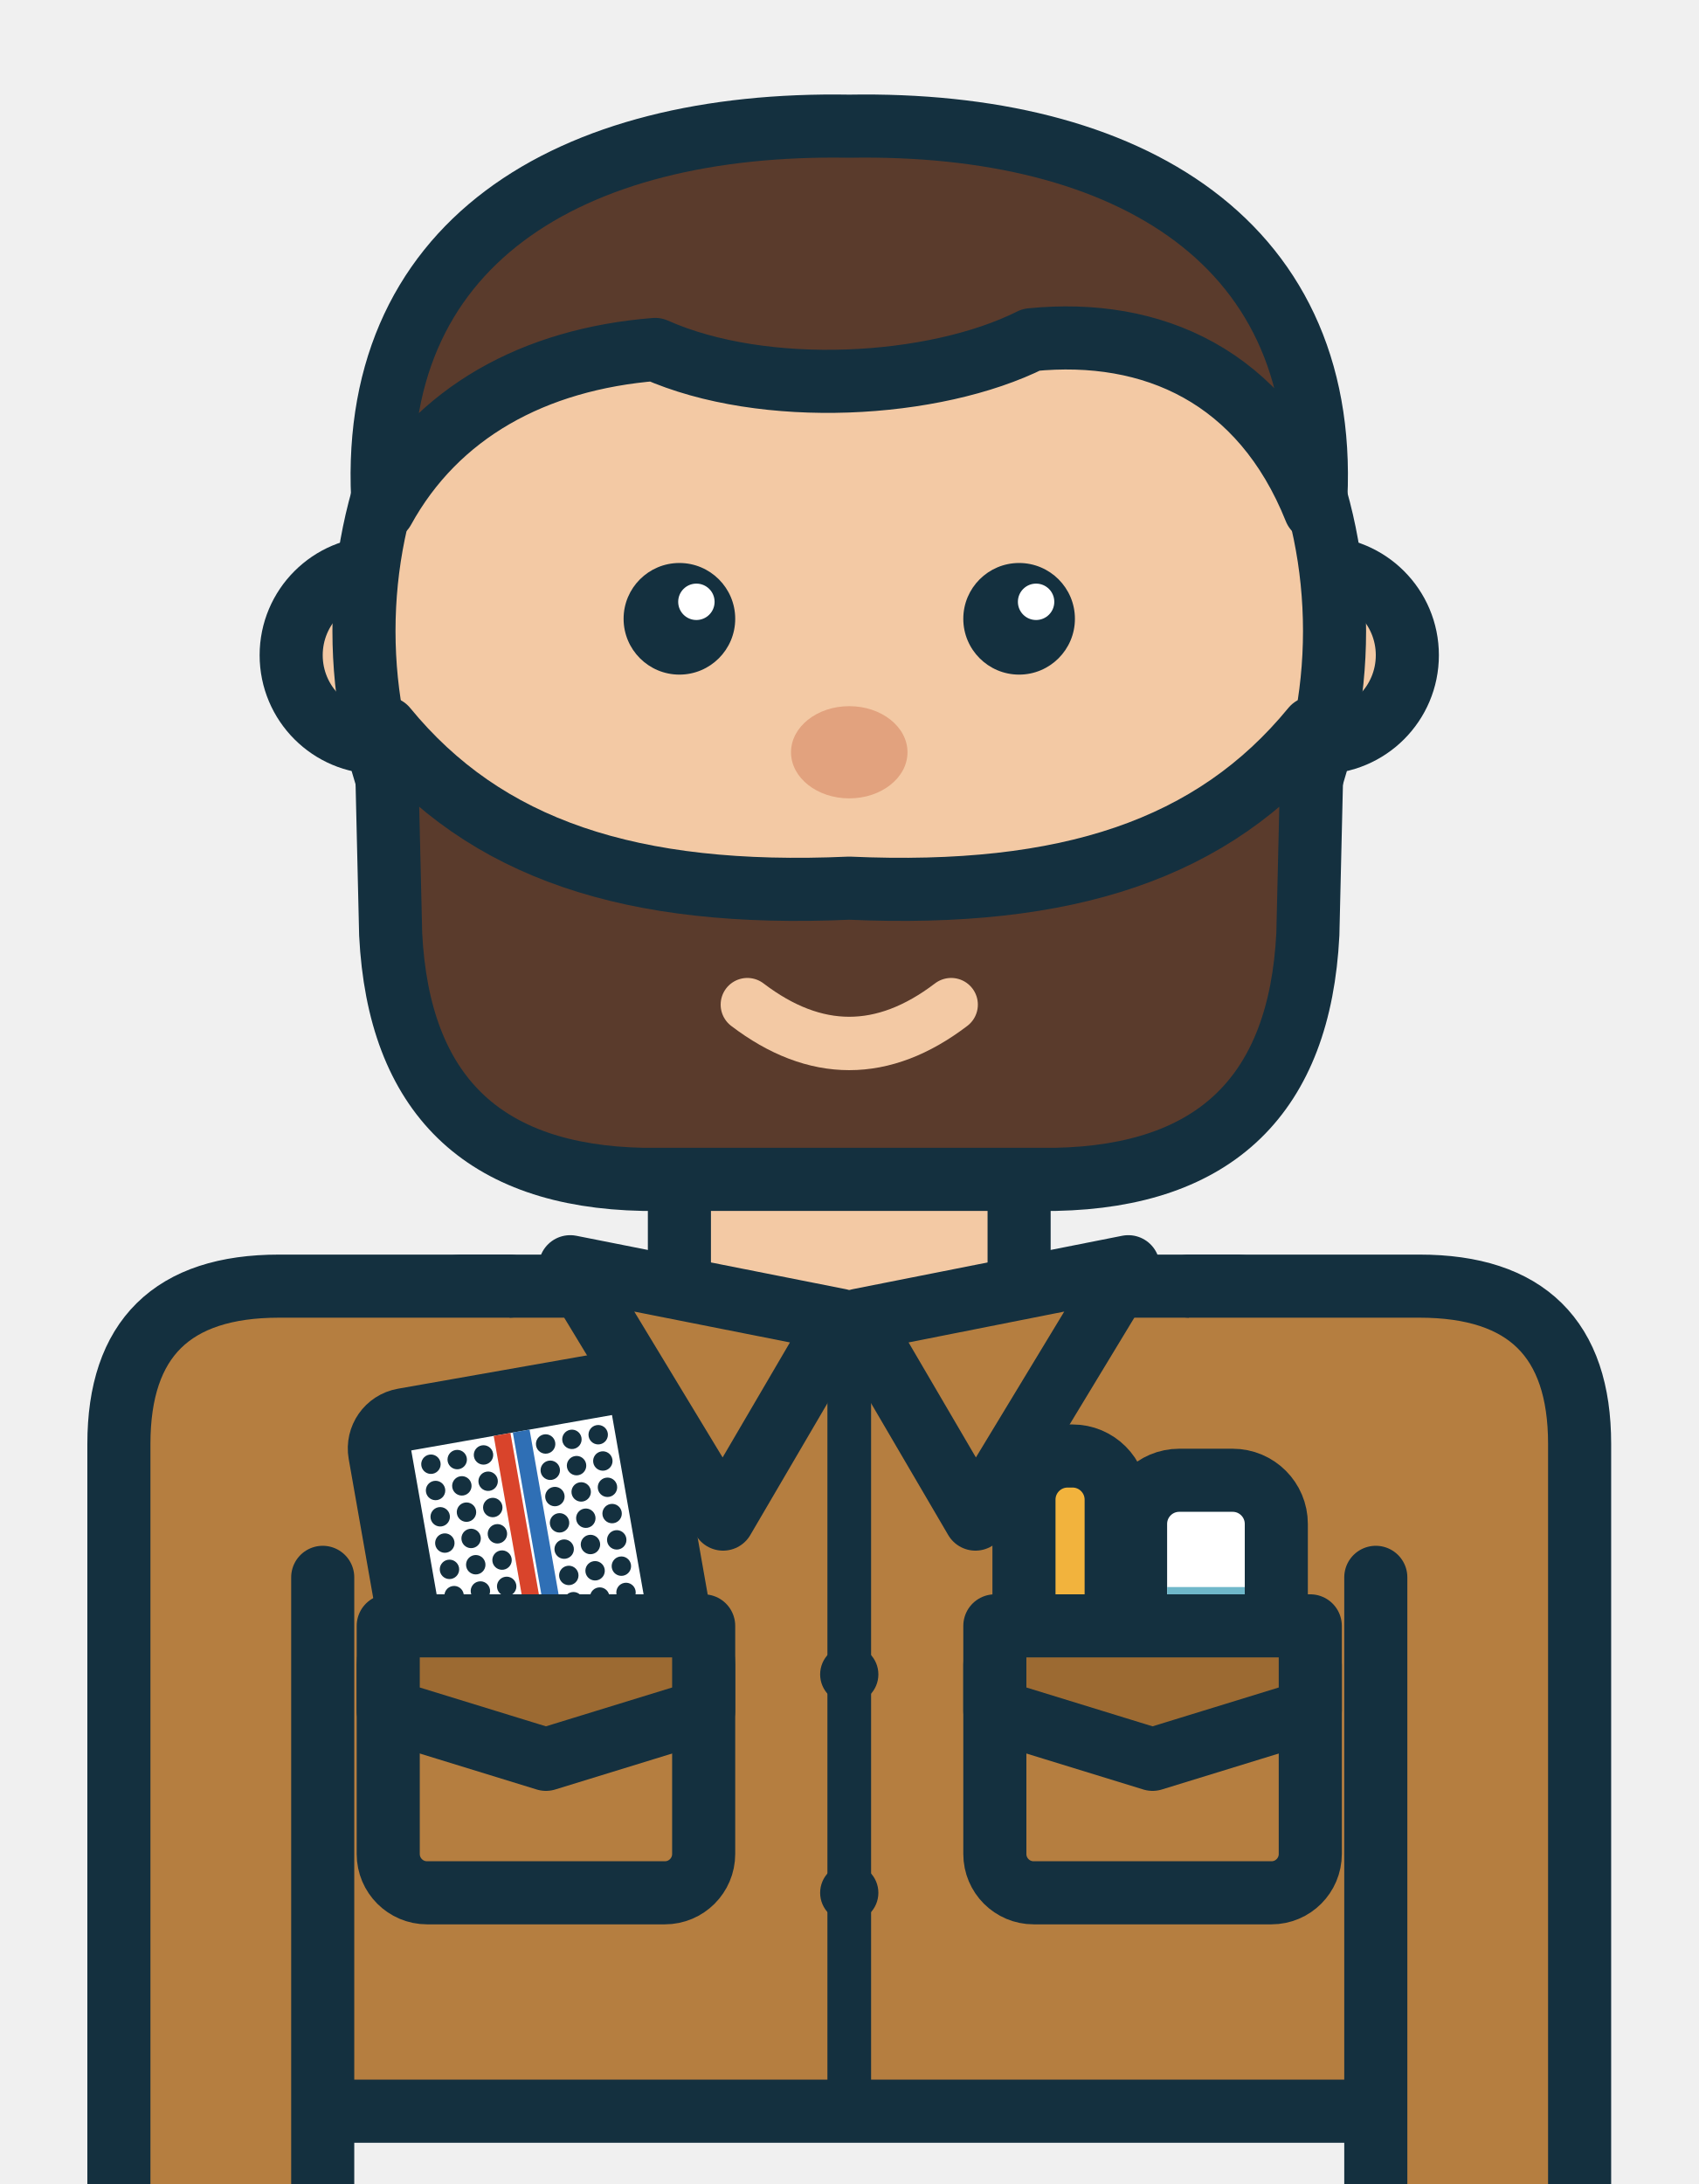
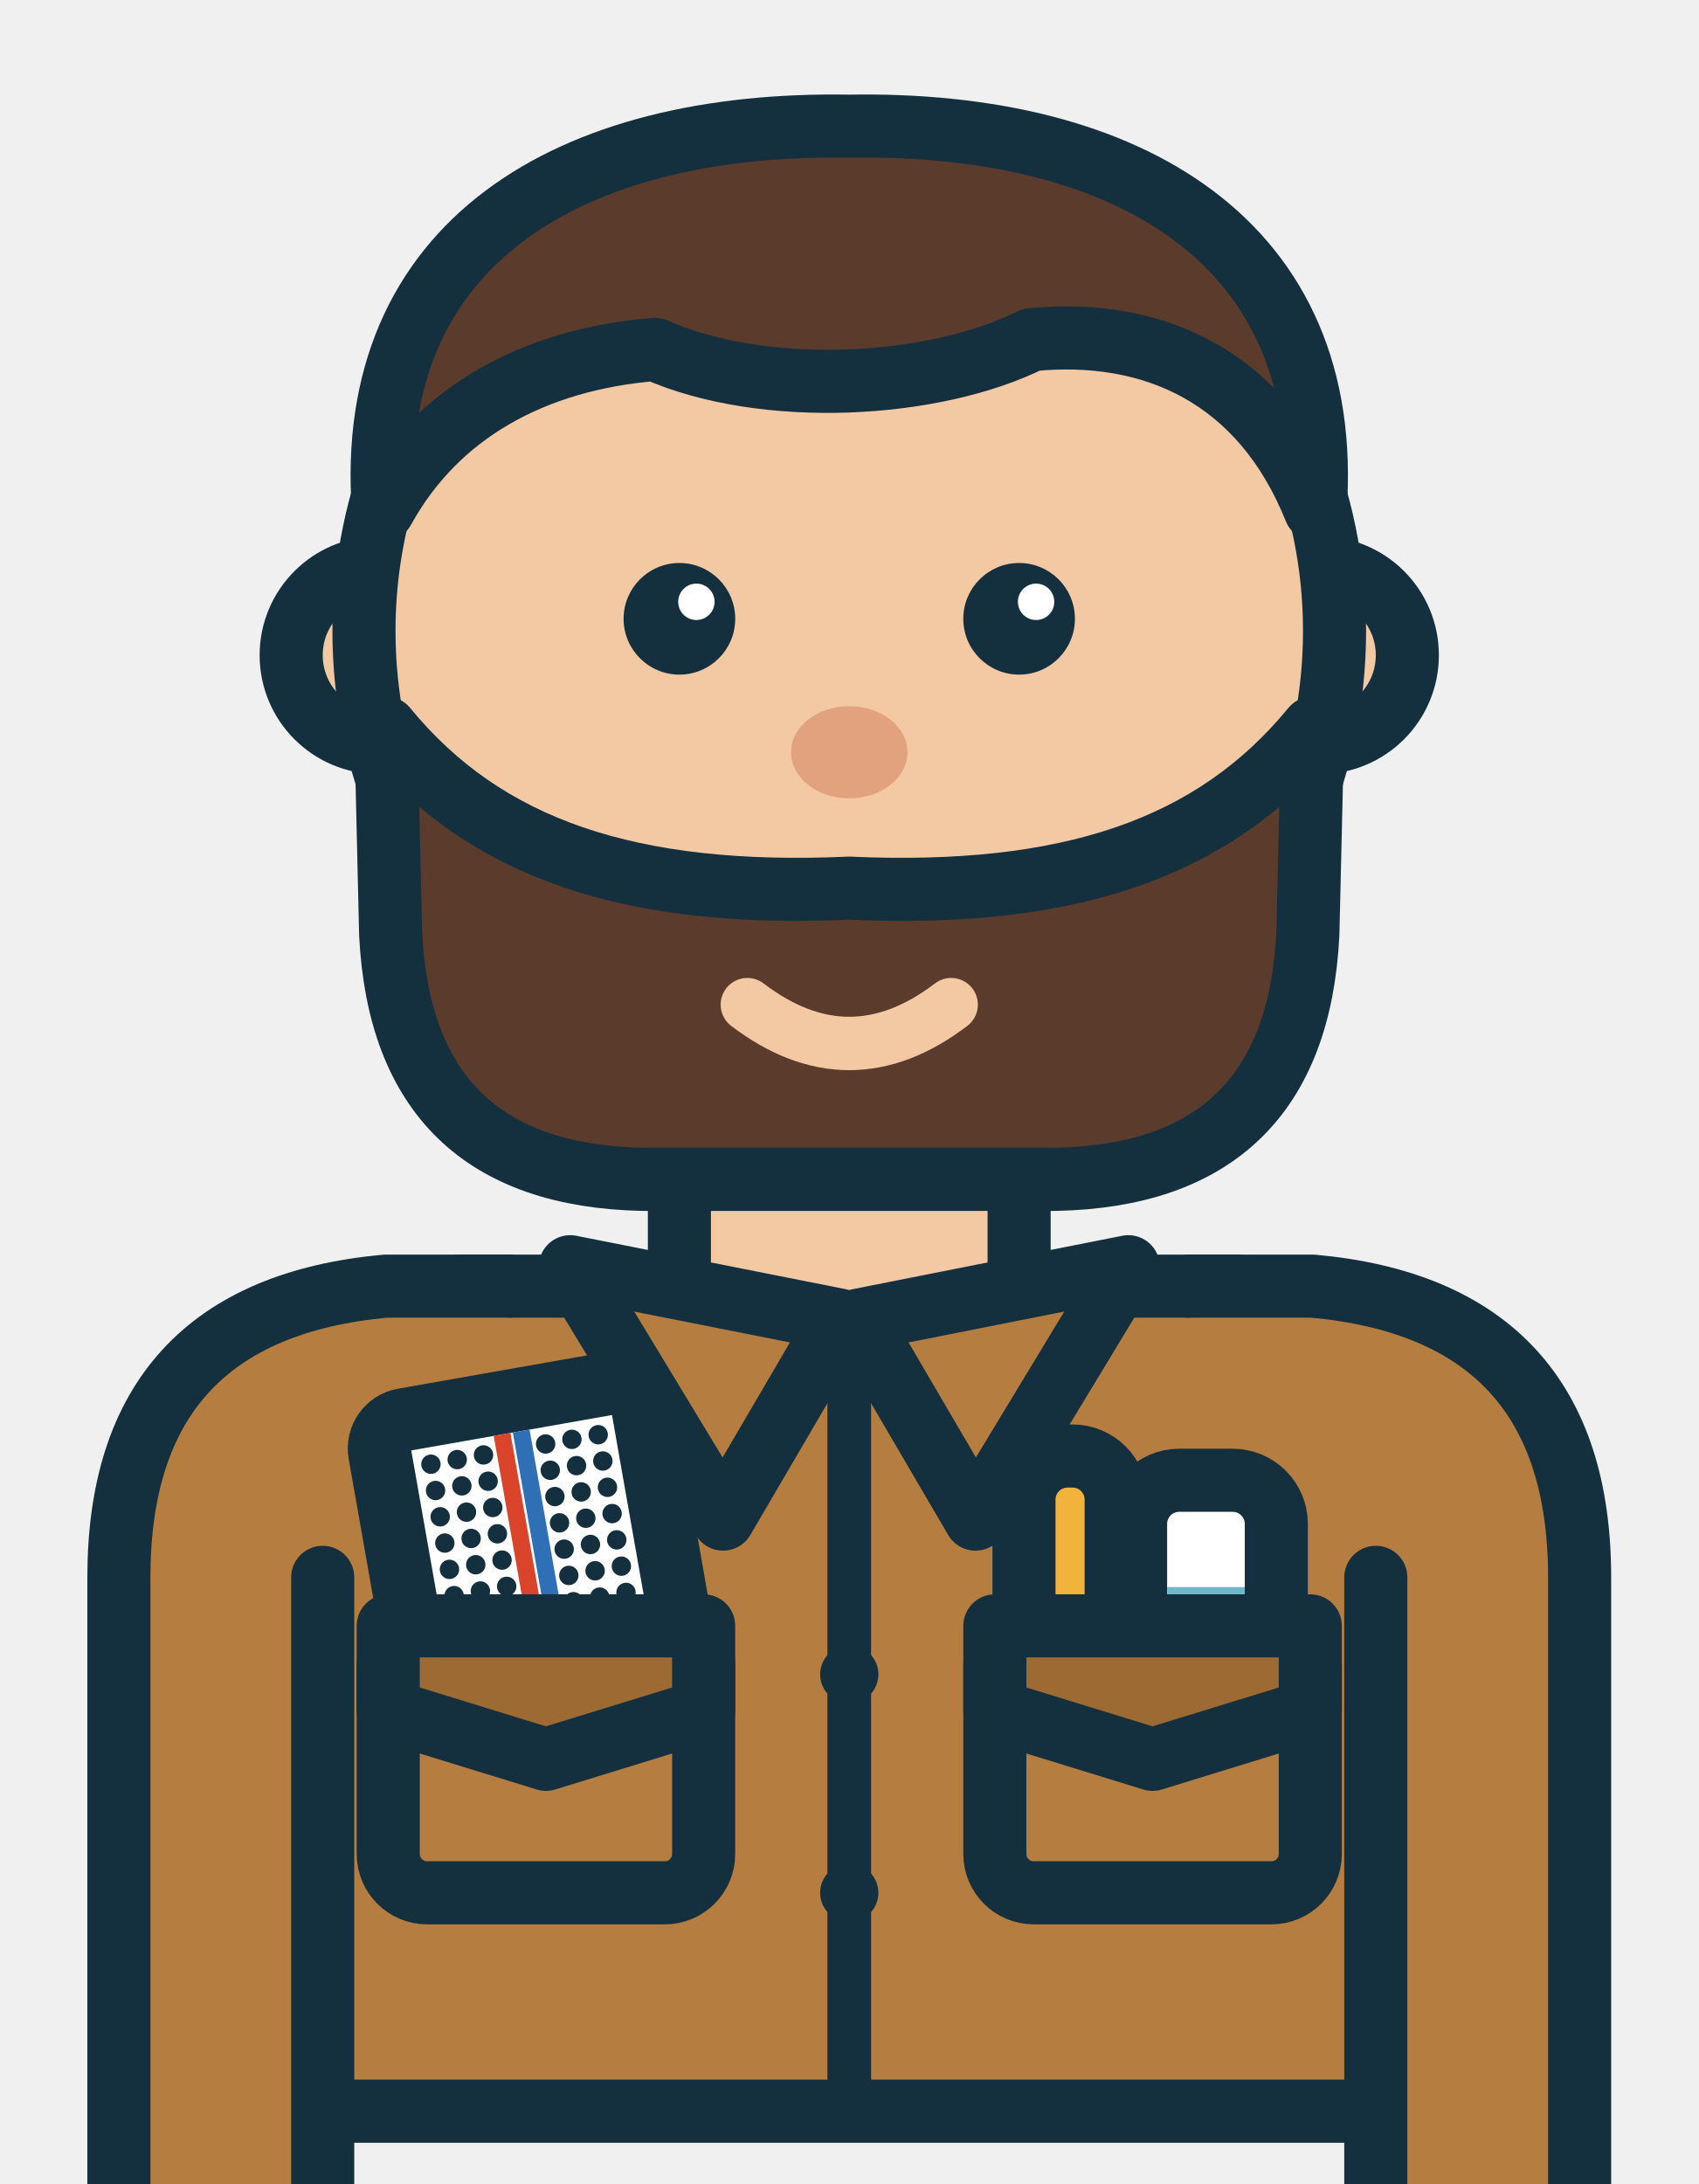
<svg xmlns="http://www.w3.org/2000/svg" viewBox="15 26 70 90" class="scientist">
  <style>
    .sc-line { stroke: #14303F; stroke-width: 2.6; stroke-linejoin: round; stroke-linecap: round; }
  </style>
  <path class="sc-line" d="M23 113 V91 Q23 80 34 79 L66 79 Q77 80 77 91 V113 Z" fill="#B57E40" />
  <rect class="sc-line" x="43" y="68" width="14" height="14" rx="3" fill="#F3C9A4" />
-   <path d="M36 79 H26.5 Q19.9 79 19.9 85.5 V118 H28.3 V86 L36 81 Z" fill="#B57E40" />
-   <path class="sc-line" d="M36 79 H26.5 Q19.9 79 19.9 85.5 V118" fill="none" />
+   <path d="M36 79 H30.9 Q19.9 80 19.9 91 V118 H28.3 V86 L36 81 Z" fill="#B57E40" />
+   <path class="sc-line" d="M36 79 H30.9 Q19.9 80 19.9 91 V118" fill="none" />
  <path class="sc-line" d="M28.3 91 V118" fill="none" />
-   <path d="M64 79 H73.5 Q80.1 79 80.1 85.5 V118 H71.7 V86 L64 81 Z" fill="#B57E40" />
-   <path class="sc-line" d="M64 79 H73.5 Q80.1 79 80.1 85.5 V118" fill="none" />
+   <path d="M64 79 H69.1 Q80.1 80 80.1 91 V118 H71.7 V86 L64 81 Z" fill="#B57E40" />
+   <path class="sc-line" d="M64 79 H69.1 Q80.1 80 80.1 91 V118" fill="none" />
  <path class="sc-line" d="M71.7 91 V118" fill="none" />
  <g transform="translate(0.2 1.2) rotate(-10 37.5 93)">
    <rect class="sc-line" x="32" y="82.4" width="11" height="12.6" rx="1.2" fill="#FFFFFF" />
    <path d="M37.1 83.7 V95" stroke="#D9442B" stroke-width="0.7" />
    <path d="M37.9 83.7 V95" stroke="#2F6FB5" stroke-width="0.7" />
    <circle cx="34.0" cy="84.4" r="0.4" fill="#14303F" />
    <circle cx="35.1" cy="84.4" r="0.4" fill="#14303F" />
    <circle cx="36.2" cy="84.4" r="0.4" fill="#14303F" />
    <circle cx="38.8" cy="84.4" r="0.4" fill="#14303F" />
    <circle cx="39.9" cy="84.4" r="0.4" fill="#14303F" />
    <circle cx="41.0" cy="84.4" r="0.4" fill="#14303F" />
    <circle cx="34.0" cy="85.5" r="0.4" fill="#14303F" />
    <circle cx="35.1" cy="85.5" r="0.4" fill="#14303F" />
    <circle cx="36.2" cy="85.5" r="0.4" fill="#14303F" />
    <circle cx="38.8" cy="85.5" r="0.4" fill="#14303F" />
    <circle cx="39.9" cy="85.5" r="0.4" fill="#14303F" />
    <circle cx="41.0" cy="85.5" r="0.4" fill="#14303F" />
    <circle cx="34.0" cy="86.6" r="0.4" fill="#14303F" />
    <circle cx="35.1" cy="86.6" r="0.4" fill="#14303F" />
    <circle cx="36.2" cy="86.6" r="0.4" fill="#14303F" />
    <circle cx="38.8" cy="86.6" r="0.4" fill="#14303F" />
    <circle cx="39.9" cy="86.6" r="0.4" fill="#14303F" />
    <circle cx="41.0" cy="86.6" r="0.4" fill="#14303F" />
    <circle cx="34.0" cy="87.7" r="0.4" fill="#14303F" />
    <circle cx="35.1" cy="87.7" r="0.4" fill="#14303F" />
    <circle cx="36.2" cy="87.7" r="0.4" fill="#14303F" />
    <circle cx="38.8" cy="87.7" r="0.4" fill="#14303F" />
    <circle cx="39.9" cy="87.7" r="0.4" fill="#14303F" />
    <circle cx="41.0" cy="87.7" r="0.4" fill="#14303F" />
    <circle cx="34.0" cy="88.8" r="0.4" fill="#14303F" />
    <circle cx="35.1" cy="88.8" r="0.4" fill="#14303F" />
    <circle cx="36.2" cy="88.8" r="0.4" fill="#14303F" />
    <circle cx="38.8" cy="88.8" r="0.4" fill="#14303F" />
    <circle cx="39.9" cy="88.8" r="0.4" fill="#14303F" />
    <circle cx="41.0" cy="88.8" r="0.4" fill="#14303F" />
    <circle cx="34.0" cy="89.9" r="0.4" fill="#14303F" />
    <circle cx="35.1" cy="89.9" r="0.4" fill="#14303F" />
    <circle cx="36.2" cy="89.9" r="0.4" fill="#14303F" />
    <circle cx="38.8" cy="89.9" r="0.4" fill="#14303F" />
    <circle cx="39.9" cy="89.9" r="0.4" fill="#14303F" />
    <circle cx="41.0" cy="89.9" r="0.4" fill="#14303F" />
    <circle cx="34.0" cy="91.0" r="0.4" fill="#14303F" />
    <circle cx="35.1" cy="91.0" r="0.4" fill="#14303F" />
    <circle cx="36.2" cy="91.0" r="0.4" fill="#14303F" />
    <circle cx="38.8" cy="91.0" r="0.4" fill="#14303F" />
    <circle cx="39.9" cy="91.0" r="0.4" fill="#14303F" />
    <circle cx="41.0" cy="91.0" r="0.4" fill="#14303F" />
  </g>
  <path class="sc-line" d="M38.5 78.2 L49.6 80.4 L44.8 88.6 Z" fill="#B57E40" stroke-width="2.2" />
  <path class="sc-line" d="M61.5 78.2 L50.4 80.4 L55.2 88.6 Z" fill="#B57E40" stroke-width="2.2" />
  <path d="M50 81 V112" stroke="#14303F" stroke-width="1.8" stroke-linecap="round" />
  <circle cx="50" cy="95" r="1.2" fill="#14303F" />
  <circle cx="50" cy="104" r="1.2" fill="#14303F" />
  <rect class="sc-line" x="31" y="93" width="13" height="11" rx="1.6" fill="#B57E40" stroke-width="2" />
  <path class="sc-line" d="M31 93 H44 V96.5 L37.5 98.5 L31 96.5 Z" fill="#9C6A32" stroke-width="2" />
  <rect class="sc-line" x="57.2" y="86" width="3.8" height="10" rx="1.8" fill="#F2B33D" stroke-width="1.8" />
  <rect class="sc-line" x="61.8" y="87" width="5.8" height="10.5" rx="1.8" fill="#FFFFFF" stroke-width="1.8" />
  <rect x="63.1" y="91.4" width="3.2" height="3.6" fill="#6FB7C9" />
  <rect class="sc-line" x="56" y="93" width="13" height="11" rx="1.6" fill="#B57E40" stroke-width="2" />
  <path class="sc-line" d="M56 93 H69 V96.5 L62.5 98.5 L56 96.5 Z" fill="#9C6A32" stroke-width="2" />
  <circle class="sc-line" cx="30.6" cy="53" r="3.6" fill="#F3C9A4" stroke-width="2.2" />
  <circle class="sc-line" cx="69.4" cy="53" r="3.6" fill="#F3C9A4" stroke-width="2.2" />
  <circle class="sc-line" cx="50" cy="52" r="20" fill="#F3C9A4" />
  <path class="sc-line" d="M30.8 47 C30 36 38.5 31 50 31.2 C61.5 31 70 36 69.2 47 C67 41.5 62.5 39.5 57.5 40 C53.5 42 46.5 42.4 42 40.4 C37 40.8 33 43 30.8 47 Z" fill="#5A3B2C" />
  <path class="sc-line" d="M30.9 56 L31.1 64.5 Q31.6 74.4 41.5 74.6 L58.5 74.6 Q68.4 74.4 68.9 64.5 L69.1 56 C65 61 59 63 50 62.6 C41 63 35 61 30.9 56 Z" fill="#5A3B2C" />
  <path d="M45.8 67.4 q4.2 3.2 8.4 0" fill="none" stroke="#F3C9A4" stroke-width="2.2" stroke-linecap="round" />
  <circle cx="43" cy="51.5" r="2.3" fill="#14303F" />
  <circle cx="43.7" cy="50.8" r="0.75" fill="#FFFFFF" />
  <circle cx="57" cy="51.5" r="2.3" fill="#14303F" />
  <circle cx="57.7" cy="50.8" r="0.75" fill="#FFFFFF" />
  <ellipse cx="50" cy="57" rx="2.4" ry="1.9" fill="#E2A27E" />
</svg>
